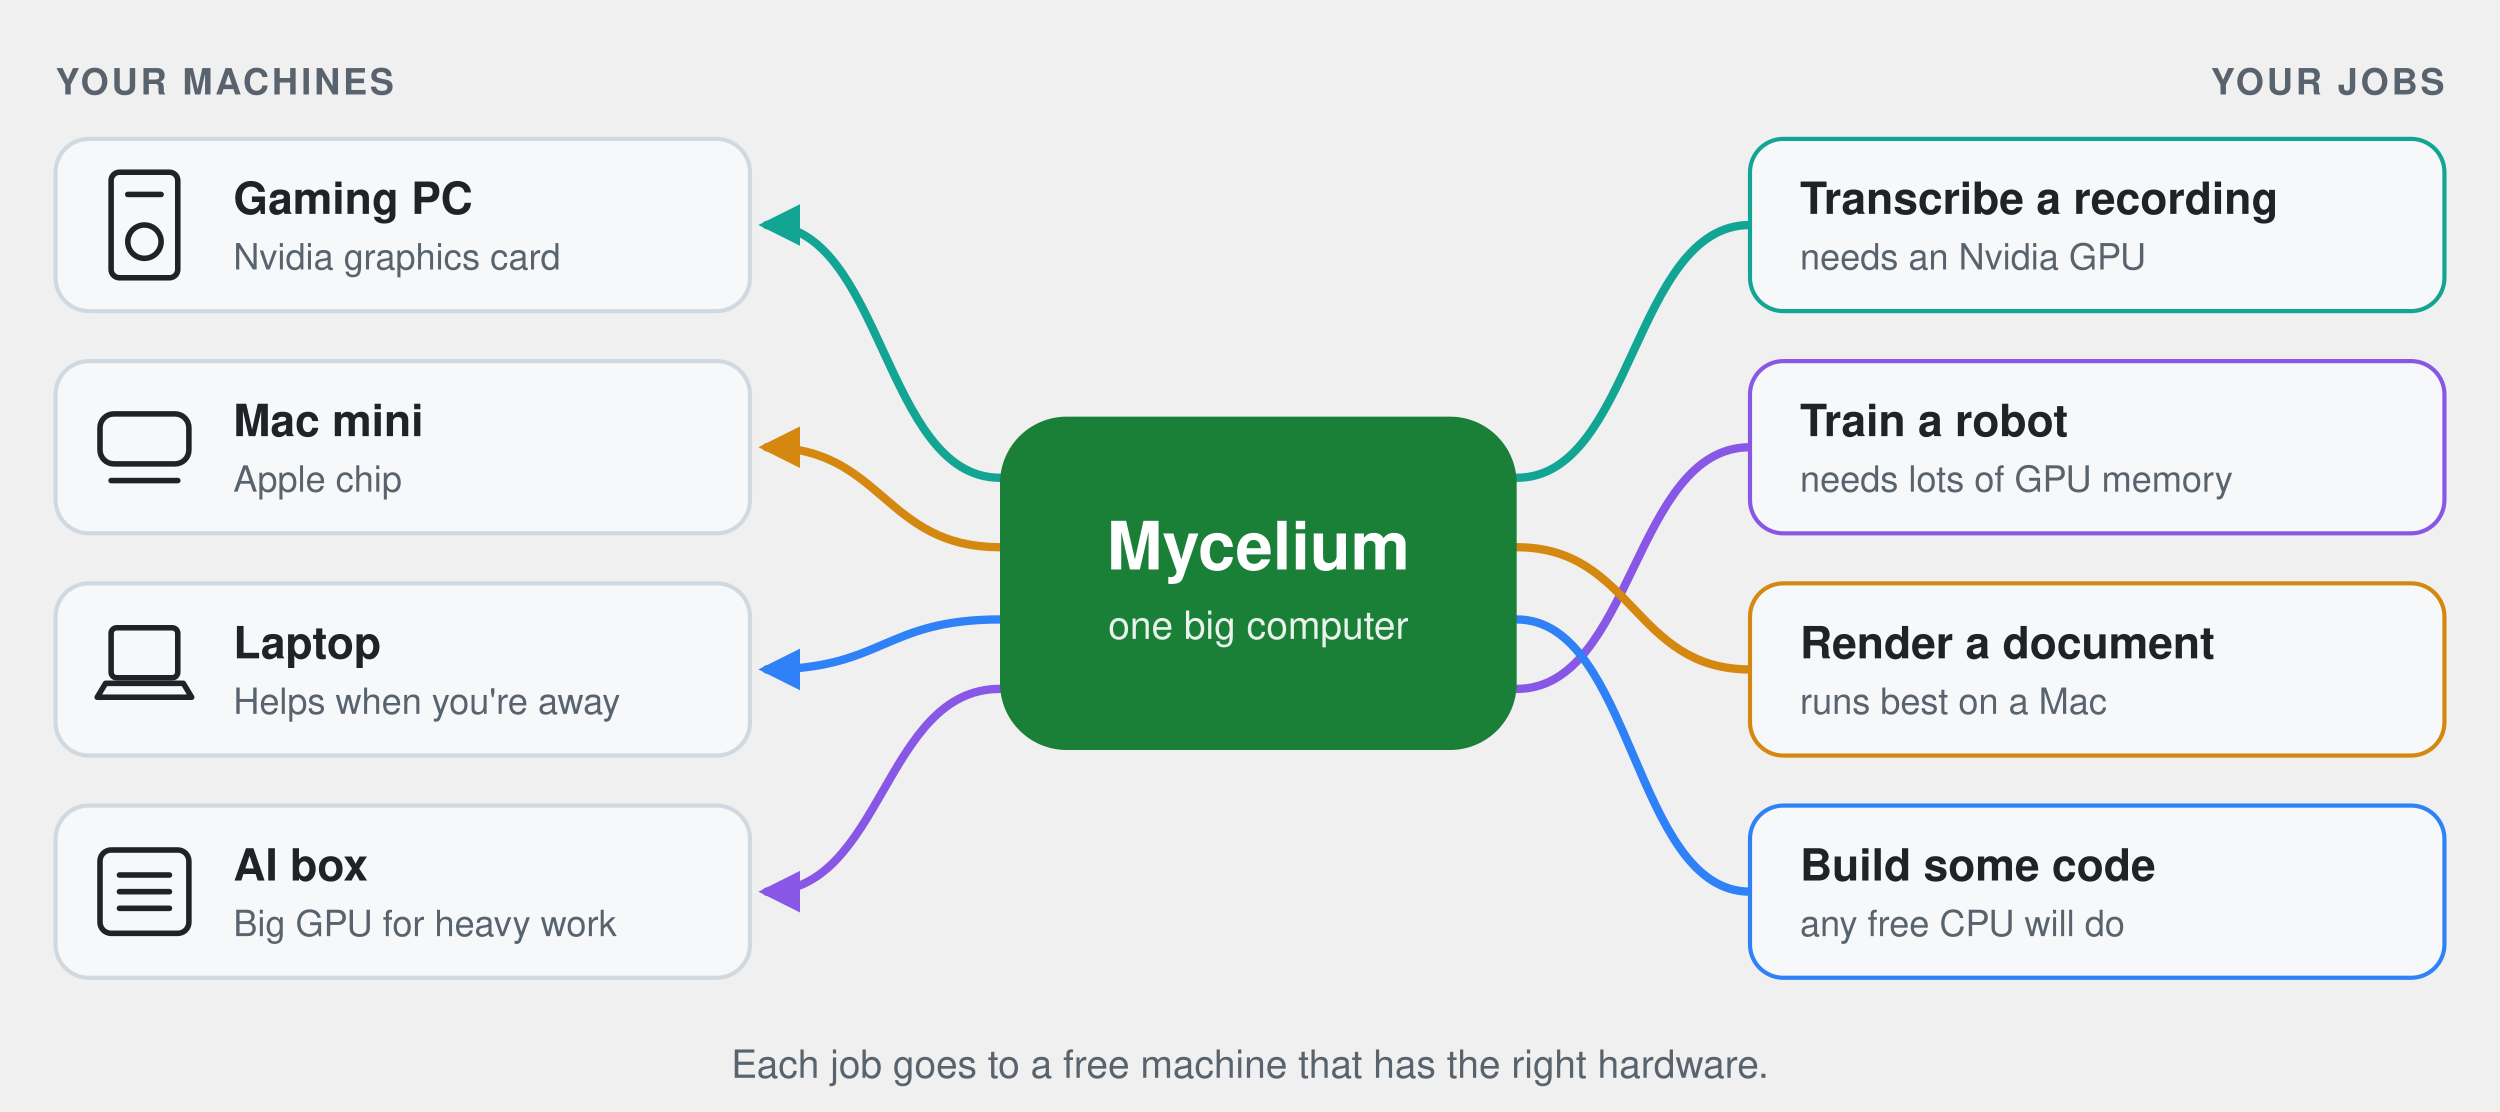
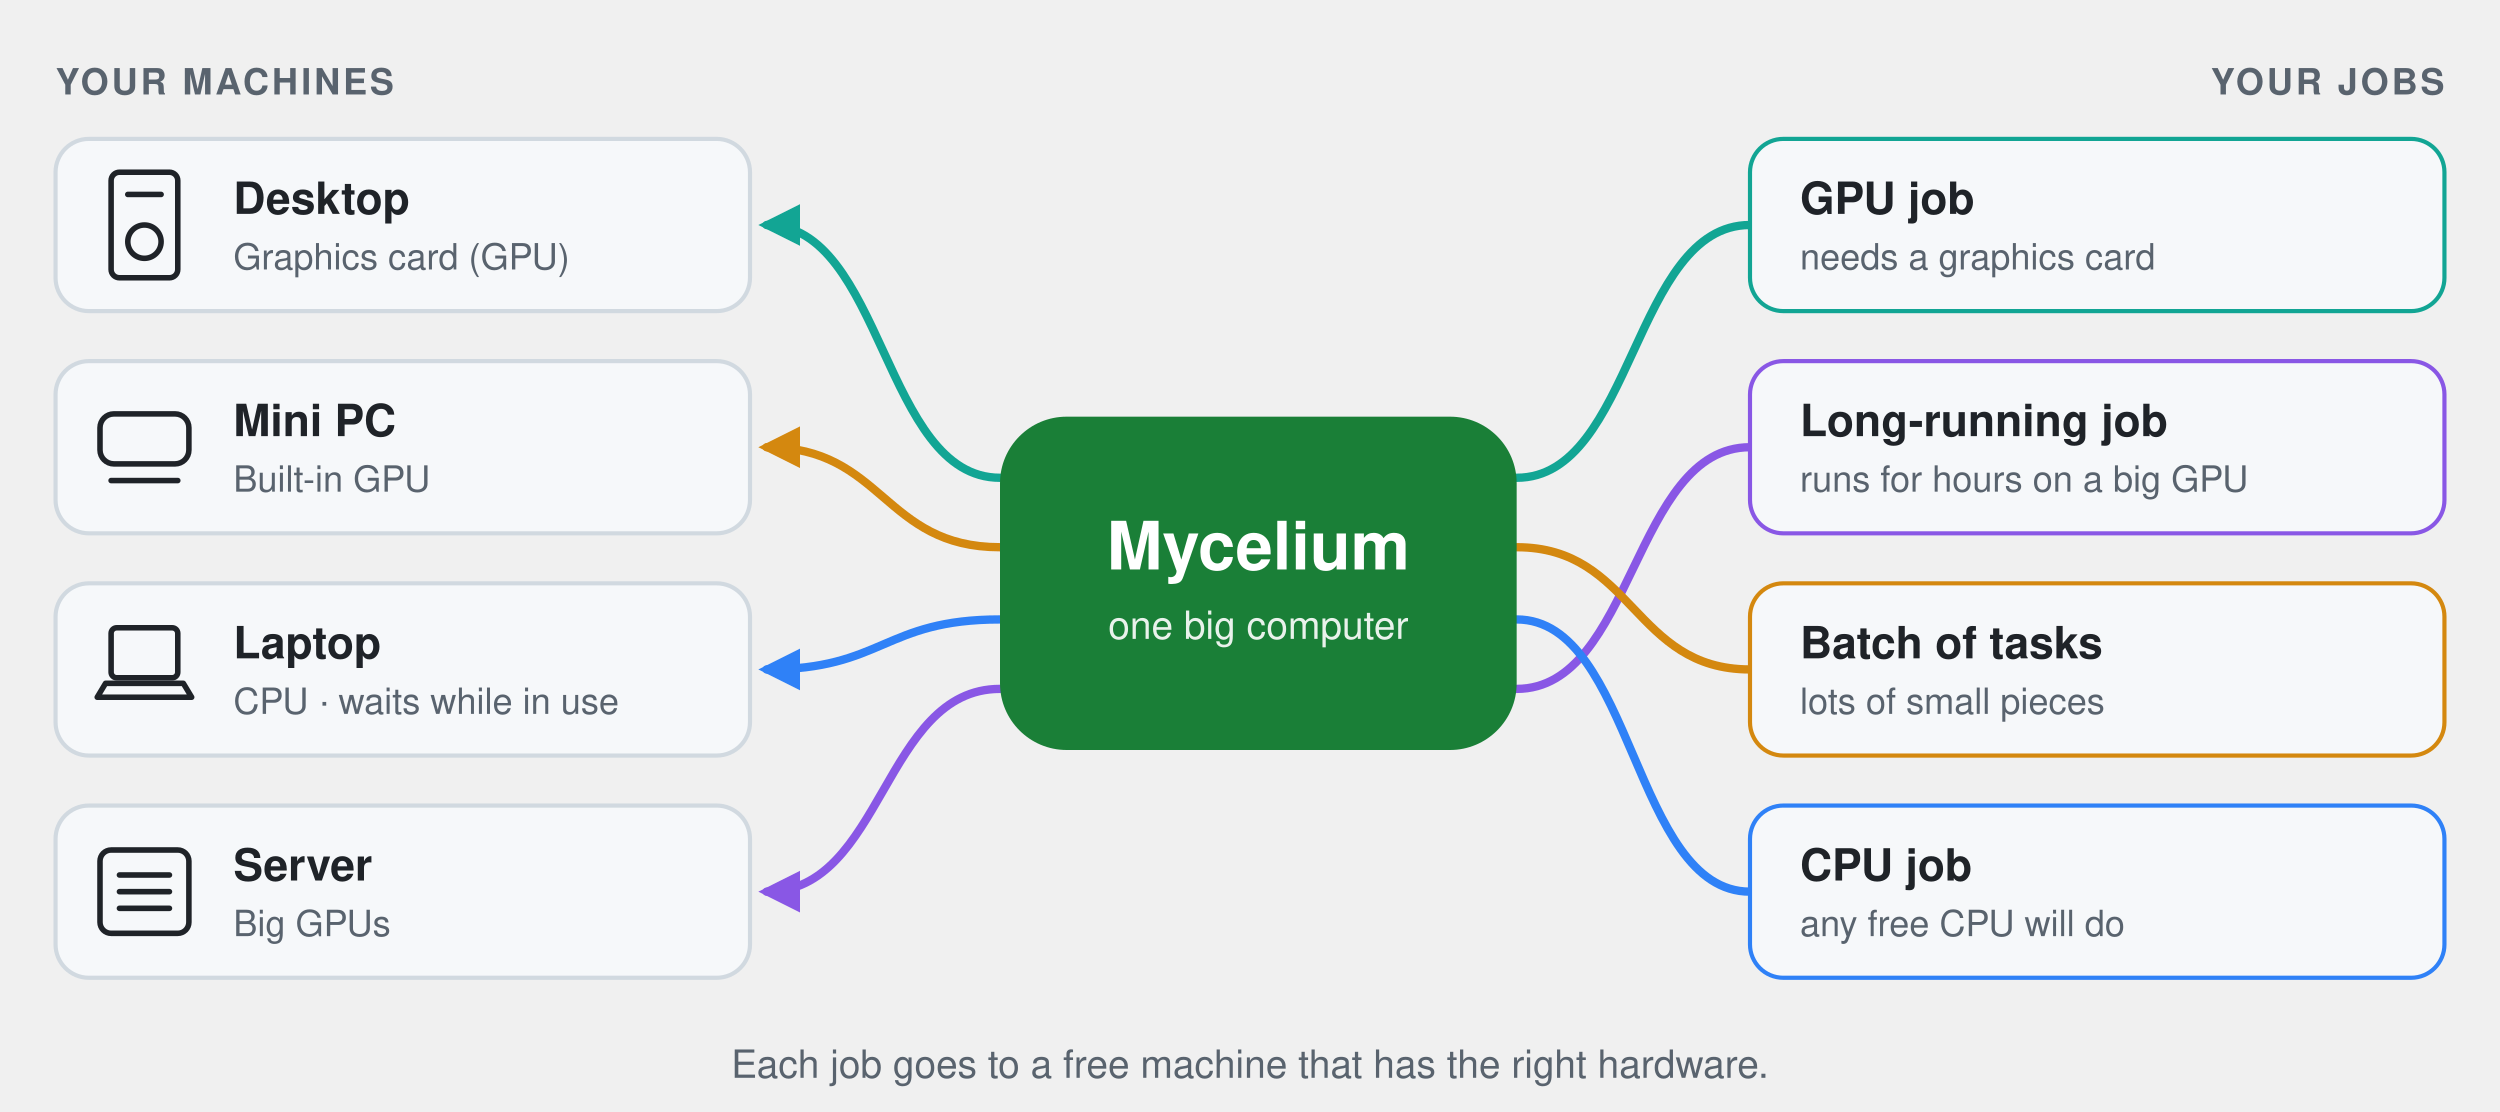
<svg xmlns="http://www.w3.org/2000/svg" width="900" height="400" viewBox="0 0 900 400" role="img" aria-labelledby="title desc">
  <style>
    text { font-family: -apple-system, BlinkMacSystemFont, "Segoe UI", Helvetica, Arial, sans-serif; }
    .h { font-size: 13px; font-weight: 600; letter-spacing: 0.08em; fill: #59636e; }
    .t { font-size: 16px; font-weight: 600; fill: #1f2328; }
    .s { font-size: 13px; fill: #59636e; }
    .card { fill: #f6f8fa; stroke: #d1d9e0; stroke-width: 1.5; }
    .icon { fill: none; stroke: #1f2328; stroke-width: 2; stroke-linejoin: round; stroke-linecap: round; }
    .hub { fill: #1a7f37; }
    .hubt { font-size: 24px; font-weight: 700; fill: #ffffff; }
    .hubs { font-size: 14px; fill: #ffffff; opacity: 0.9; }
    .wire { fill: none; stroke-width: 3; stroke-linecap: round; }
    .foot { font-size: 14px; fill: #59636e; }
  </style>
  <defs>
    <marker id="a-teal" viewBox="0 0 10 10" refX="8" refY="5" markerWidth="5" markerHeight="5" orient="auto">
      <path d="M0 0L10 5L0 10z" fill="#12a594" />
    </marker>
    <marker id="a-amber" viewBox="0 0 10 10" refX="8" refY="5" markerWidth="5" markerHeight="5" orient="auto">
      <path d="M0 0L10 5L0 10z" fill="#d4880f" />
    </marker>
    <marker id="a-blue" viewBox="0 0 10 10" refX="8" refY="5" markerWidth="5" markerHeight="5" orient="auto">
      <path d="M0 0L10 5L0 10z" fill="#2f81f7" />
    </marker>
    <marker id="a-violet" viewBox="0 0 10 10" refX="8" refY="5" markerWidth="5" markerHeight="5" orient="auto">
      <path d="M0 0L10 5L0 10z" fill="#8957e5" />
    </marker>
  </defs>
  <text class="h" x="20" y="34">YOUR MACHINES</text>
  <text class="h" x="880" y="34" text-anchor="end">YOUR JOBS</text>
  <path class="wire" stroke="#12a594" d="M360 172 C 318 172, 318 81, 276 81" marker-end="url(#a-teal)" />
  <path class="wire" stroke="#d4880f" d="M360 197 C 318 197, 318 161, 276 161" marker-end="url(#a-amber)" />
  <path class="wire" stroke="#2f81f7" d="M360 223 C 318 223, 318 241, 276 241" marker-end="url(#a-blue)" />
  <path class="wire" stroke="#8957e5" d="M360 248 C 318 248, 318 321, 276 321" marker-end="url(#a-violet)" />
  <path class="wire" stroke="#12a594" d="M630 81 C 588 81, 588 172, 546 172" />
  <path class="wire" stroke="#8957e5" d="M630 161 C 588 161, 588 248, 546 248" />
  <path class="wire" stroke="#d4880f" d="M630 241 C 588 241, 588 197, 546 197" />
  <path class="wire" stroke="#2f81f7" d="M630 321 C 588 321, 588 223, 546 223" />
  <g>
    <rect class="card" x="20" y="50" width="250" height="62" rx="12" />
    <rect class="icon" x="40" y="62" width="24" height="38" rx="3" />
    <circle class="icon" cx="52" cy="87" r="6" />
    <line class="icon" x1="46" y1="70" x2="58" y2="70" />
-     <text class="t" x="84" y="77">Gaming PC</text>
-     <text class="s" x="84" y="97">Nvidia graphics card</text>
+     <text class="t" x="84" y="77">Desktop</text>
+     <text class="s" x="84" y="97">Graphics card (GPU)</text>
  </g>
  <g>
    <rect class="card" x="20" y="130" width="250" height="62" rx="12" />
    <rect class="icon" x="36" y="149" width="32" height="18" rx="5" />
    <line class="icon" x1="40" y1="173" x2="64" y2="173" />
-     <text class="t" x="84" y="157">Mac mini</text>
-     <text class="s" x="84" y="177">Apple chip</text>
+     <text class="t" x="84" y="157">Mini PC</text>
+     <text class="s" x="84" y="177">Built-in GPU</text>
  </g>
  <g>
    <rect class="card" x="20" y="210" width="250" height="62" rx="12" />
    <rect class="icon" x="40" y="226" width="24" height="18" rx="2" />
    <path class="icon" d="M35 251 H69 L66 246 H38 Z" />
    <text class="t" x="84" y="237">Laptop</text>
-     <text class="s" x="84" y="257">Helps when you're away</text>
+     <text class="s" x="84" y="257">CPU · waits while in use</text>
  </g>
  <g>
    <rect class="card" x="20" y="290" width="250" height="62" rx="12" />
    <rect class="icon" x="36" y="306" width="32" height="30" rx="4" />
    <line class="icon" x1="43" y1="315" x2="61" y2="315" />
    <line class="icon" x1="43" y1="321" x2="61" y2="321" />
    <line class="icon" x1="43" y1="327" x2="61" y2="327" />
-     <text class="t" x="84" y="317">AI box</text>
-     <text class="s" x="84" y="337">Big GPU for heavy work</text>
+     <text class="t" x="84" y="317">Server</text>
+     <text class="s" x="84" y="337">Big GPUs</text>
  </g>
  <rect class="hub" x="360" y="150" width="186" height="120" rx="24" />
  <text class="hubt" x="453" y="205" text-anchor="middle">Mycelium</text>
  <text class="hubs" x="453" y="230" text-anchor="middle">one big computer</text>
  <g>
    <rect class="card" x="630" y="50" width="250" height="62" rx="12" style="stroke:#12a594" />
-     <text class="t" x="648" y="77">Transcribe a recording</text>
-     <text class="s" x="648" y="97">needs an Nvidia GPU</text>
+     <text class="t" x="648" y="77">GPU job</text>
+     <text class="s" x="648" y="97">needs a graphics card</text>
  </g>
  <g>
    <rect class="card" x="630" y="130" width="250" height="62" rx="12" style="stroke:#8957e5" />
-     <text class="t" x="648" y="157">Train a robot</text>
-     <text class="s" x="648" y="177">needs lots of GPU memory</text>
+     <text class="t" x="648" y="157">Long-running job</text>
+     <text class="s" x="648" y="177">runs for hours on a big GPU</text>
  </g>
  <g>
    <rect class="card" x="630" y="210" width="250" height="62" rx="12" style="stroke:#d4880f" />
-     <text class="t" x="648" y="237">Render a document</text>
-     <text class="s" x="648" y="257">runs best on a Mac</text>
+     <text class="t" x="648" y="237">Batch of tasks</text>
+     <text class="s" x="648" y="257">lots of small pieces</text>
  </g>
  <g>
    <rect class="card" x="630" y="290" width="250" height="62" rx="12" style="stroke:#2f81f7" />
-     <text class="t" x="648" y="317">Build some code</text>
+     <text class="t" x="648" y="317">CPU job</text>
    <text class="s" x="648" y="337">any free CPU will do</text>
  </g>
  <text class="foot" x="450" y="388" text-anchor="middle">Each job goes to a free machine that has the right hardware.</text>
</svg>
